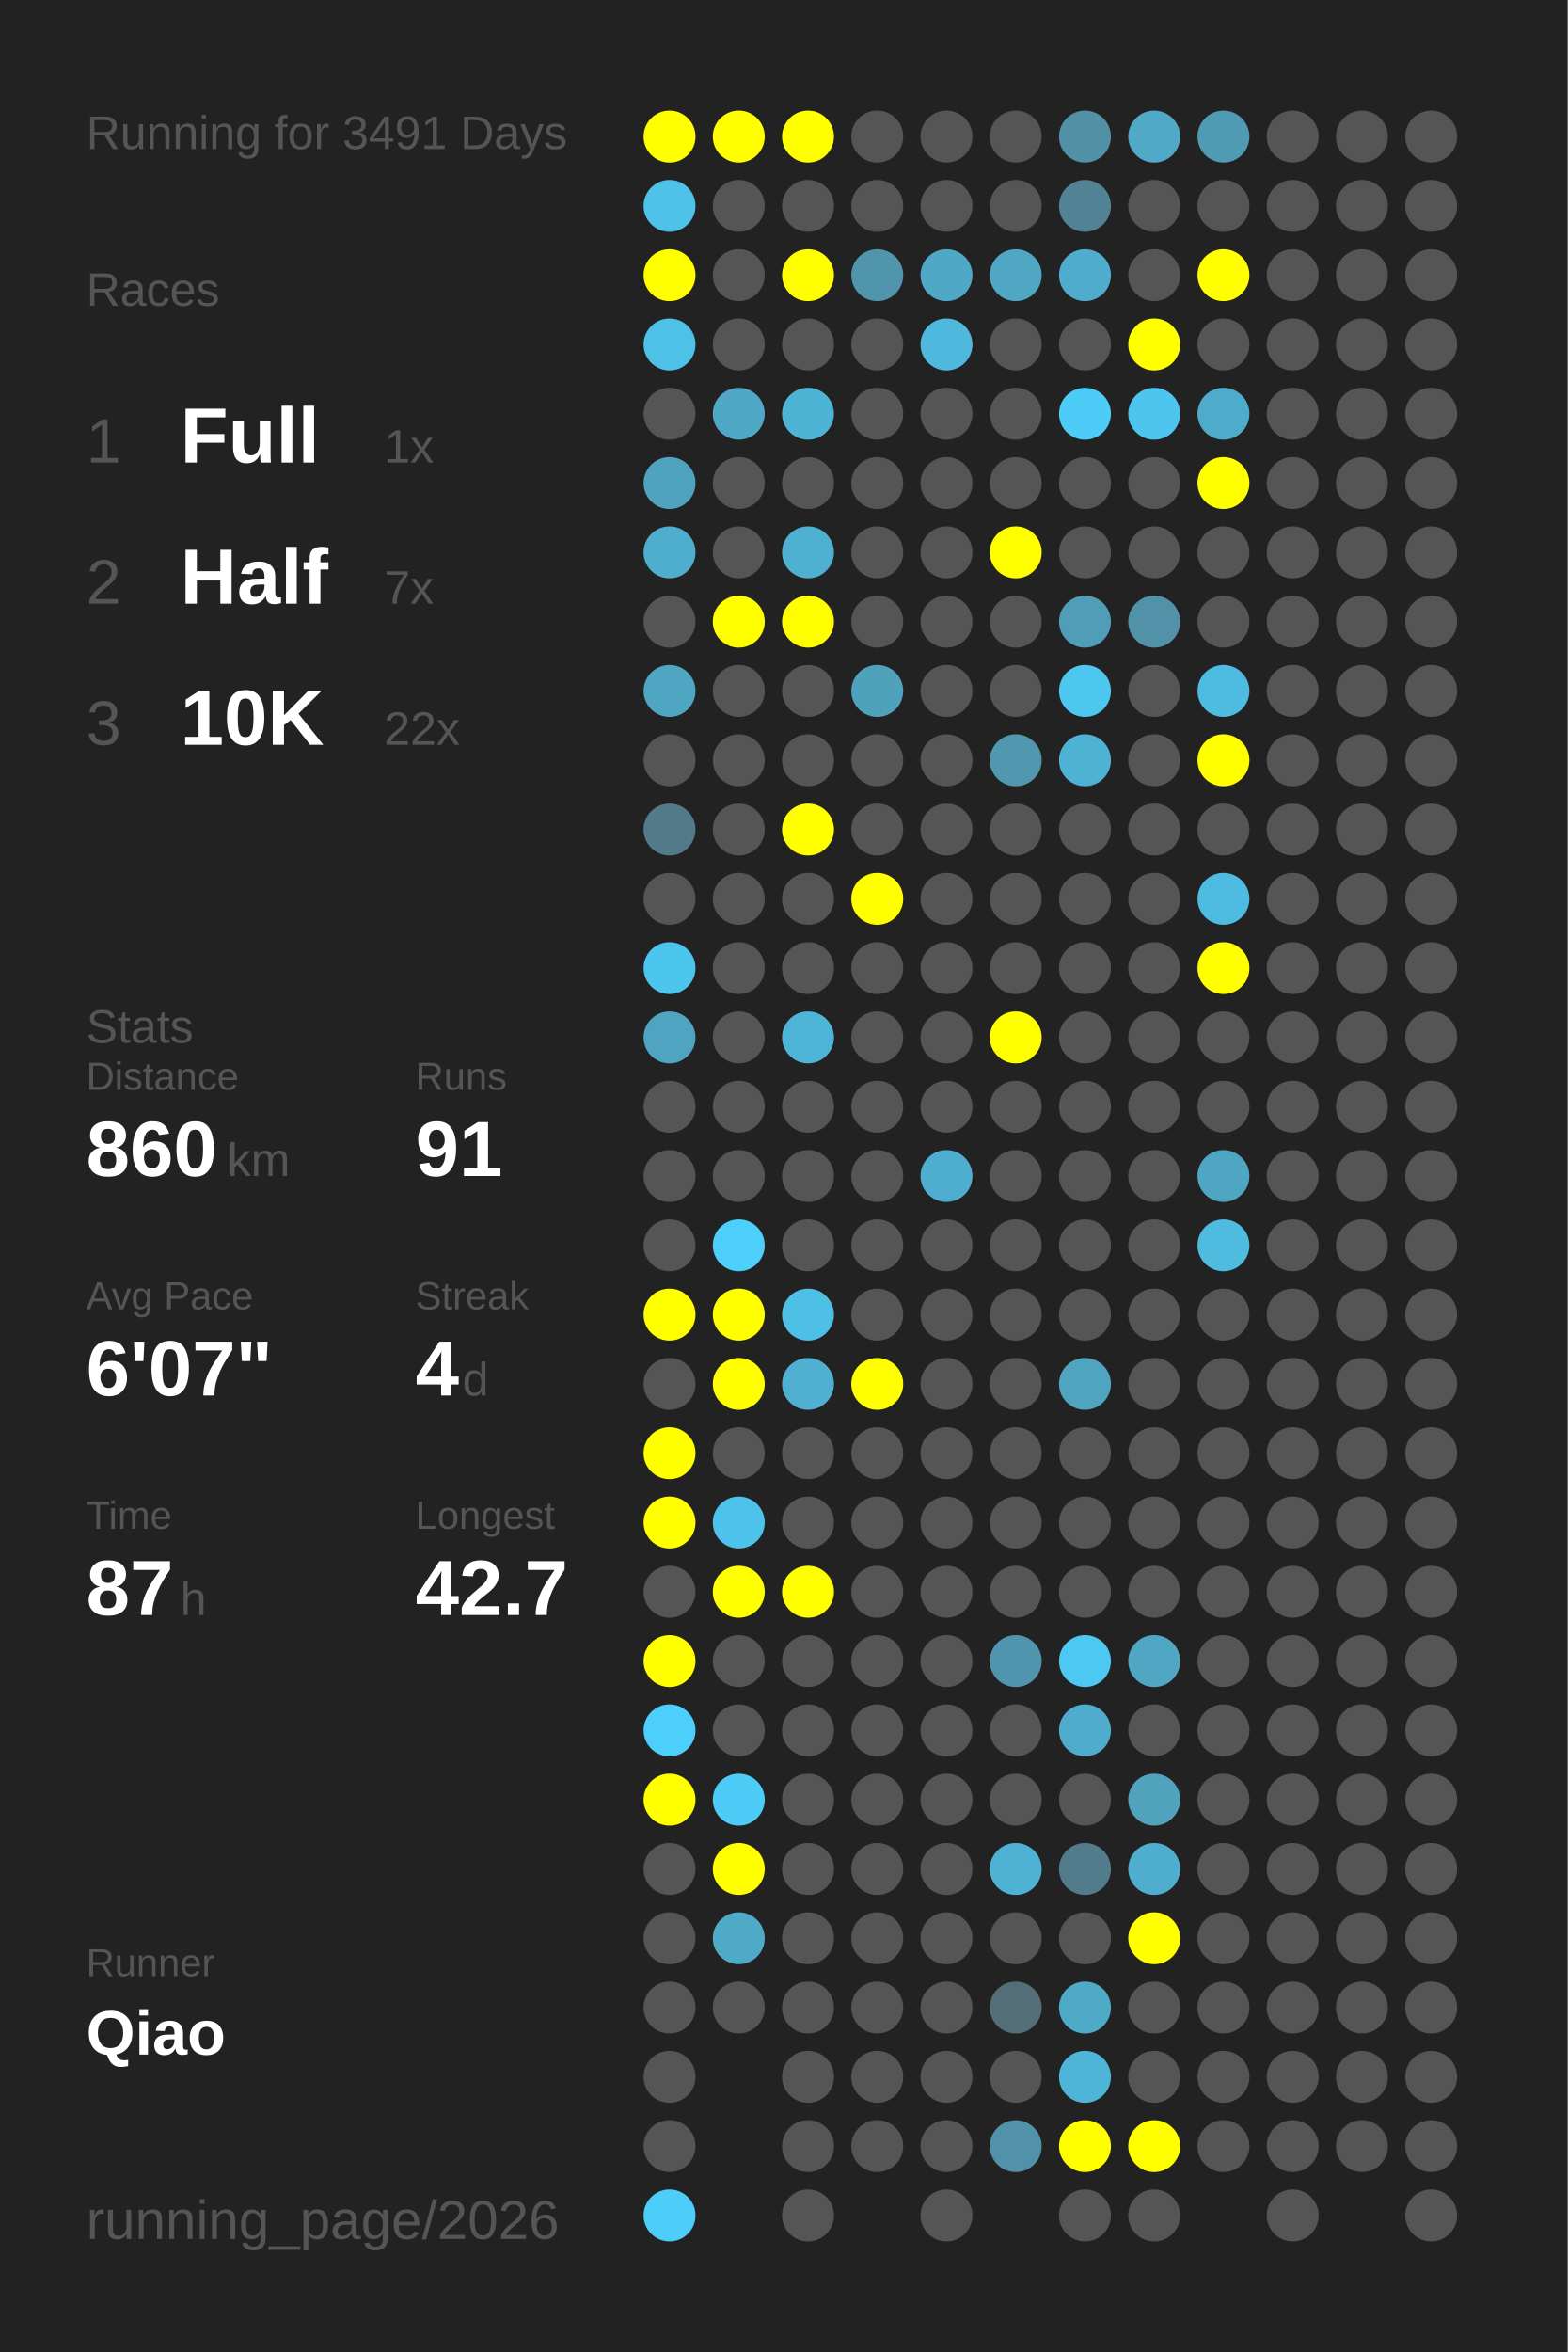
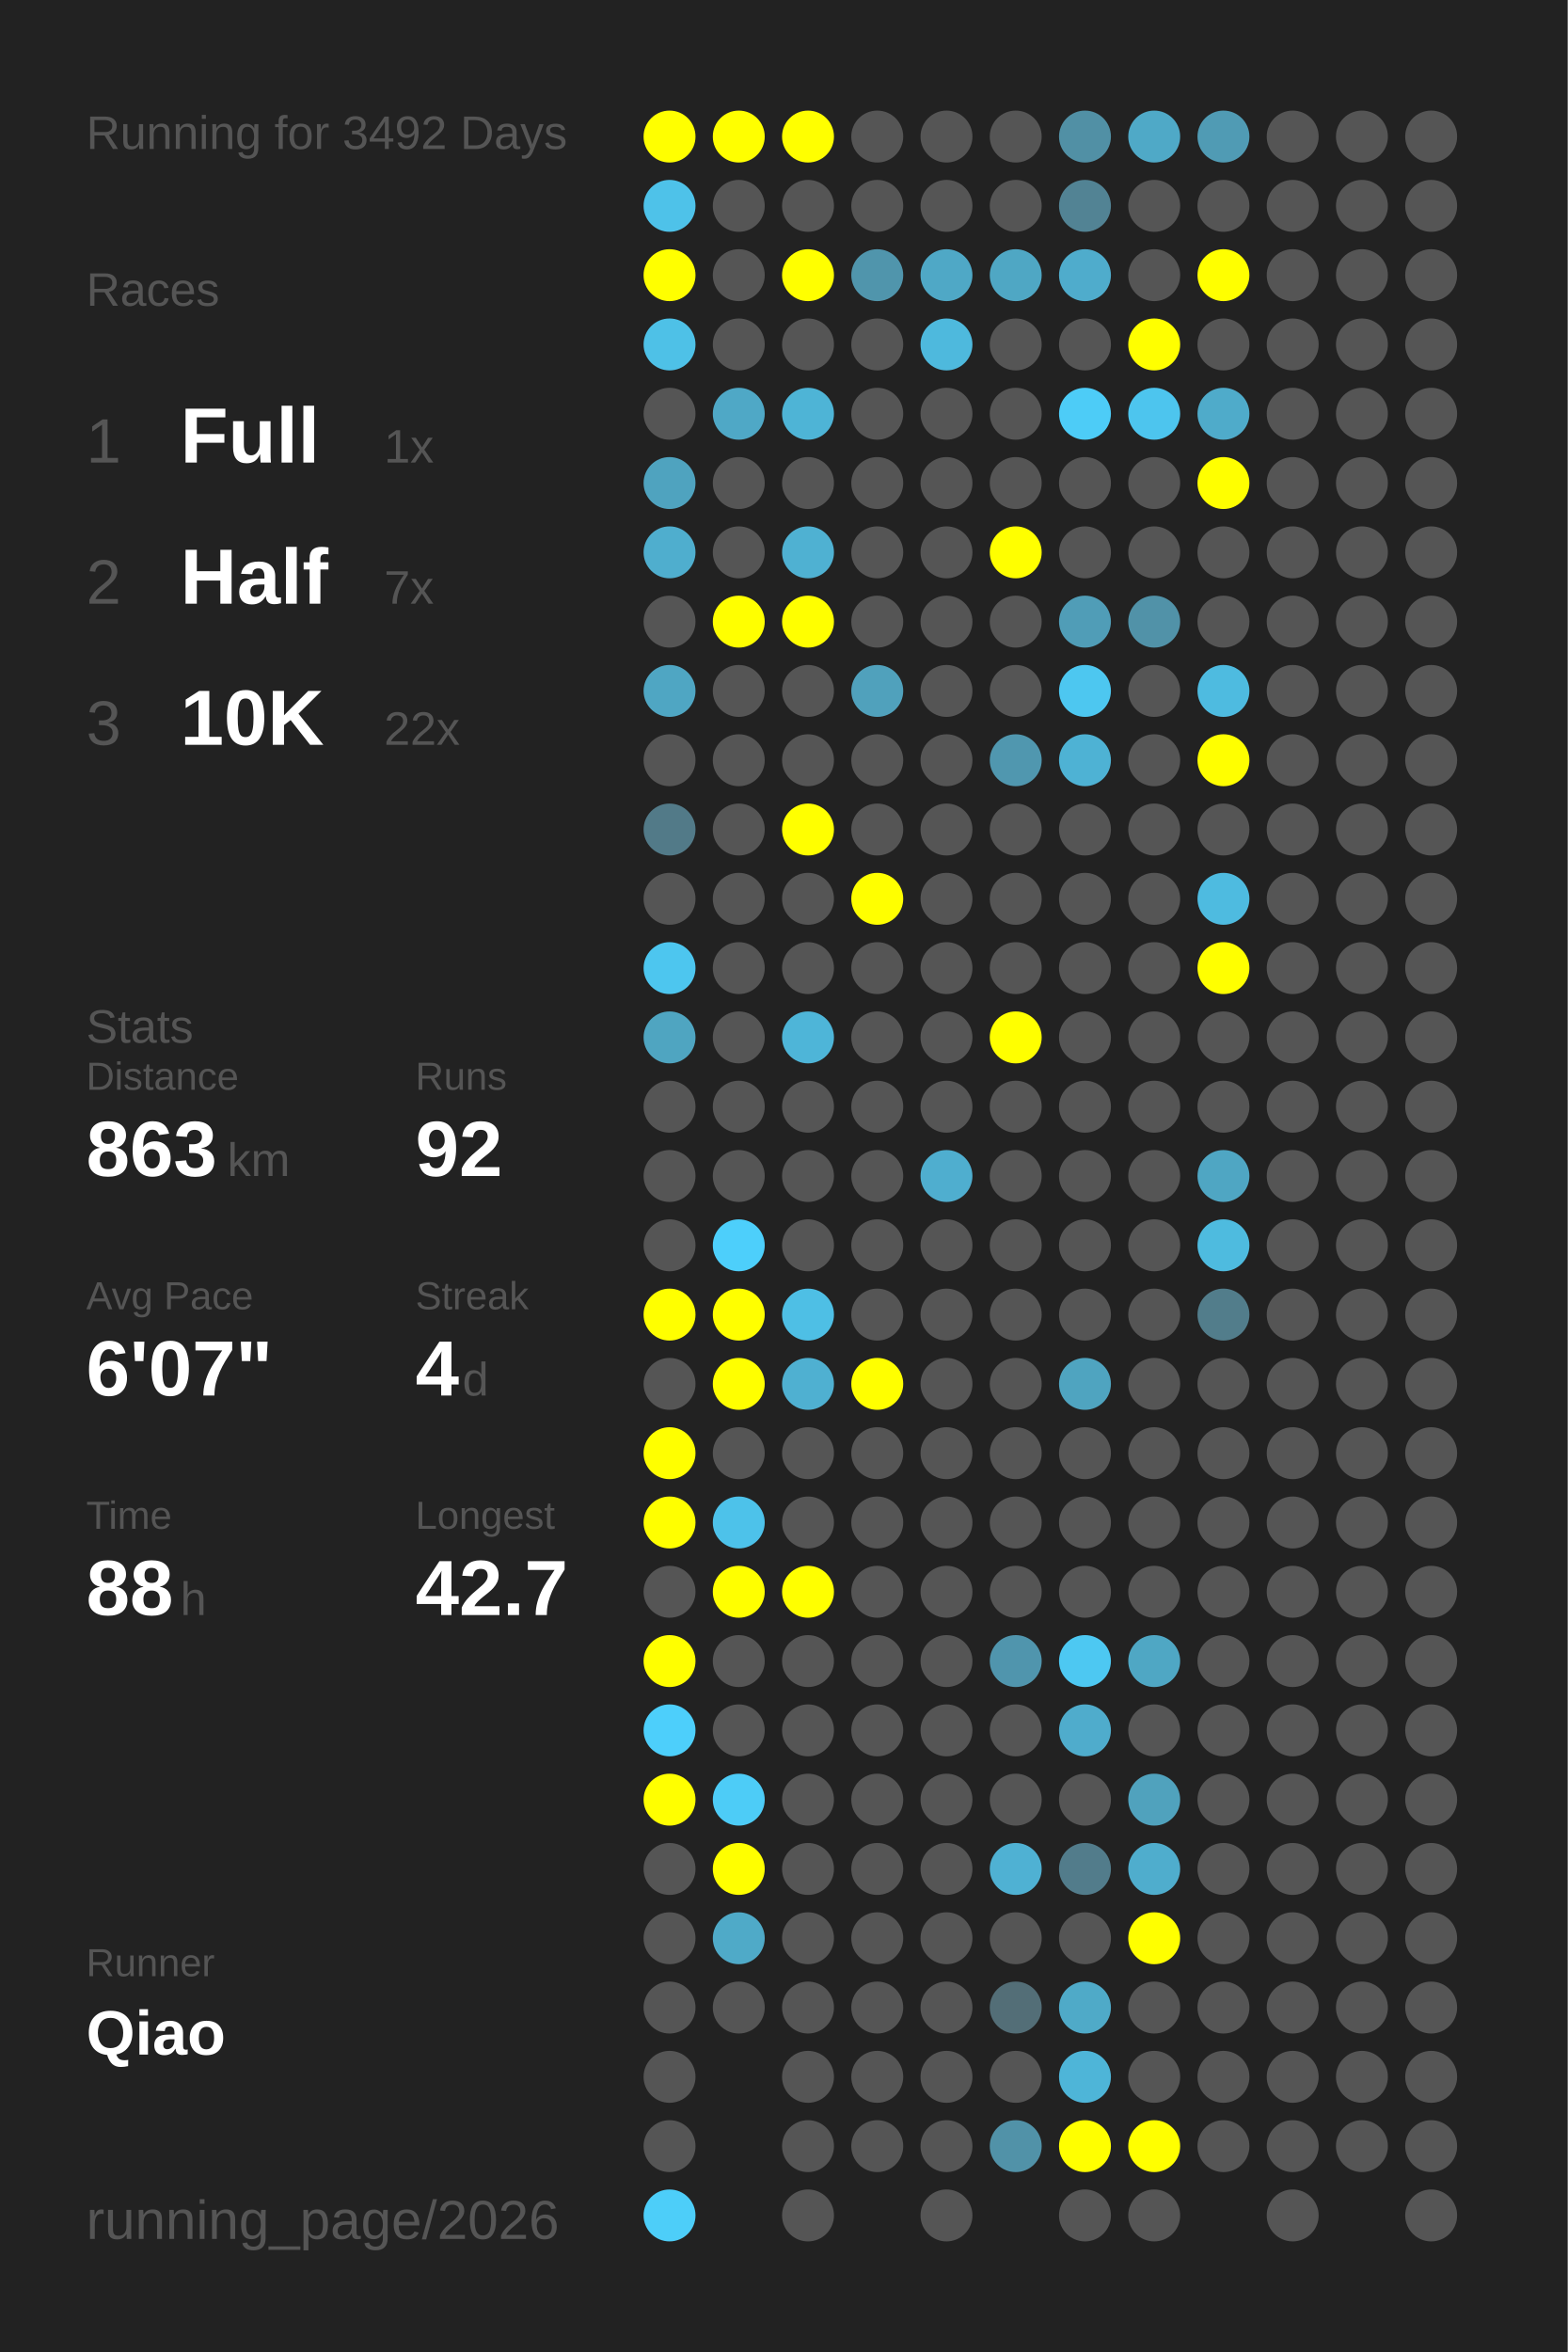
<svg xmlns="http://www.w3.org/2000/svg" baseProfile="full" height="300mm" version="1.1" viewBox="0,0,200,300" width="200mm">
  <defs />
  <rect fill="#222222" height="300" width="200" x="0" y="0" />
-   <text fill="#555555" style="font-size:6px; font-family:Arial;" x="11" y="19">Running for 3491 Days</text>
+   <text fill="#555555" style="font-size:6px; font-family:Arial;" x="11" y="19">Running for 3492 Days</text>
  <text fill="#555555" style="font-size:6px; font-family:Arial;" x="11" y="39">Races</text>
  <text fill="#555555" style="font-size:8px; font-family:Arial;" x="11" y="59">1</text>
  <text fill="#FFFFFF" style="font-size:10px; font-family:Arial; font-weight:bold;" x="23" y="59">Full</text>
  <text fill="#555555" style="font-size:6px; font-family:Arial;" x="49" y="59">1x</text>
  <text fill="#555555" style="font-size:8px; font-family:Arial;" x="11" y="77">2</text>
  <text fill="#FFFFFF" style="font-size:10px; font-family:Arial; font-weight:bold;" x="23" y="77">Half</text>
  <text fill="#555555" style="font-size:6px; font-family:Arial;" x="49" y="77">7x</text>
  <text fill="#555555" style="font-size:8px; font-family:Arial;" x="11" y="95">3</text>
  <text fill="#FFFFFF" style="font-size:10px; font-family:Arial; font-weight:bold;" x="23" y="95">10K</text>
  <text fill="#555555" style="font-size:6px; font-family:Arial;" x="49" y="95">22x</text>
  <text fill="#555555" style="font-size:6px; font-family:Arial;" x="11" y="133">Stats</text>
  <text fill="#555555" style="font-size:5px; font-family:Arial;" x="11" y="139">Distance</text>
-   <text fill="#FFFFFF" style="font-size:10px; font-family:Arial; font-weight:bold;" x="11" y="150">860</text>
+   <text fill="#FFFFFF" style="font-size:10px; font-family:Arial; font-weight:bold;" x="11" y="150">863</text>
  <text fill="#555555" style="font-size:6px; font-family:Arial;" x="29" y="150">km</text>
  <text fill="#555555" style="font-size:5px; font-family:Arial;" x="53" y="139">Runs</text>
-   <text fill="#FFFFFF" style="font-size:10px; font-family:Arial; font-weight:bold;" x="53" y="150">91</text>
+   <text fill="#FFFFFF" style="font-size:10px; font-family:Arial; font-weight:bold;" x="53" y="150">92</text>
  <text fill="#555555" style="font-size:5px; font-family:Arial;" x="11" y="167">Avg Pace</text>
  <text fill="#FFFFFF" style="font-size:10px; font-family:Arial; font-weight:bold;" x="11" y="178">6'07"</text>
  <text fill="#555555" style="font-size:5px; font-family:Arial;" x="53" y="167">Streak</text>
  <text fill="#FFFFFF" style="font-size:10px; font-family:Arial; font-weight:bold;" x="53" y="178">4</text>
  <text fill="#555555" style="font-size:6px; font-family:Arial;" x="59" y="178">d</text>
  <text fill="#555555" style="font-size:5px; font-family:Arial;" x="11" y="195">Time</text>
-   <text fill="#FFFFFF" style="font-size:10px; font-family:Arial; font-weight:bold;" x="11" y="206">87</text>
+   <text fill="#FFFFFF" style="font-size:10px; font-family:Arial; font-weight:bold;" x="11" y="206">88</text>
  <text fill="#555555" style="font-size:6px; font-family:Arial;" x="23" y="206">h</text>
  <text fill="#555555" style="font-size:5px; font-family:Arial;" x="53" y="195">Longest</text>
  <text fill="#FFFFFF" style="font-size:10px; font-family:Arial; font-weight:bold;" x="53" y="206">42.7</text>
  <text fill="#555555" style="font-size:5px; font-family:Arial;" x="11" y="252.065">Runner</text>
  <text fill="#FFFFFF" style="font-size:8px; font-family:Arial; font-weight:bold;" x="11" y="262.065">Qiao</text>
  <text fill="#555555" style="font-size:7px; font-family:Arial;" x="11" y="285.581">running_page/2026</text>
  <circle cx="85.417" cy="17.419" fill="#FFFF00" r="3.312" />
  <circle cx="85.417" cy="26.258" fill="#4ec2e9" r="3.312" />
  <circle cx="85.417" cy="35.097" fill="#FFFF00" r="3.312" />
  <circle cx="85.417" cy="43.935" fill="#4ec1e7" r="3.312" />
  <circle cx="85.417" cy="52.774" fill="#555555" r="3.312" />
  <circle cx="85.417" cy="61.613" fill="#4fa3bf" r="3.312" />
  <circle cx="85.417" cy="70.452" fill="#4faece" r="3.312" />
  <circle cx="85.417" cy="79.29" fill="#555555" r="3.312" />
  <circle cx="85.417" cy="88.129" fill="#4fa6c3" r="3.312" />
  <circle cx="85.417" cy="96.968" fill="#555555" r="3.312" />
  <circle cx="85.417" cy="105.806" fill="#527a88" r="3.312" />
  <circle cx="85.417" cy="114.645" fill="#555555" r="3.312" />
  <circle cx="85.417" cy="123.484" fill="#4dc6ef" r="3.312" />
  <circle cx="85.417" cy="132.323" fill="#4fa5c1" r="3.312" />
  <circle cx="85.417" cy="141.161" fill="#555555" r="3.312" />
  <circle cx="85.417" cy="150" fill="#555555" r="3.312" />
  <circle cx="85.417" cy="158.839" fill="#555555" r="3.312" />
  <circle cx="85.417" cy="167.677" fill="#FFFF00" r="3.312" />
  <circle cx="85.417" cy="176.516" fill="#555555" r="3.312" />
  <circle cx="85.417" cy="185.355" fill="#FFFF00" r="3.312" />
  <circle cx="85.417" cy="194.194" fill="#FFFF00" r="3.312" />
  <circle cx="85.417" cy="203.032" fill="#555555" r="3.312" />
  <circle cx="85.417" cy="211.871" fill="#FFFF00" r="3.312" />
  <circle cx="85.417" cy="220.71" fill="#4dcffb" r="3.312" />
  <circle cx="85.417" cy="229.548" fill="#FFFF00" r="3.312" />
  <circle cx="85.417" cy="238.387" fill="#555555" r="3.312" />
  <circle cx="85.417" cy="247.226" fill="#555555" r="3.312" />
  <circle cx="85.417" cy="256.065" fill="#555555" r="3.312" />
  <circle cx="85.417" cy="264.903" fill="#555555" r="3.312" />
  <circle cx="85.417" cy="273.742" fill="#555555" r="3.312" />
  <circle cx="85.417" cy="282.581" fill="#4dcef9" r="3.312" />
  <circle cx="94.25" cy="17.419" fill="#FFFF00" r="3.312" />
  <circle cx="94.25" cy="26.258" fill="#555555" r="3.312" />
  <circle cx="94.25" cy="35.097" fill="#555555" r="3.312" />
  <circle cx="94.25" cy="43.935" fill="#555555" r="3.312" />
  <circle cx="94.25" cy="52.774" fill="#4fa8c6" r="3.312" />
  <circle cx="94.25" cy="61.613" fill="#555555" r="3.312" />
  <circle cx="94.25" cy="70.452" fill="#555555" r="3.312" />
  <circle cx="94.25" cy="79.29" fill="#FFFF00" r="3.312" />
  <circle cx="94.25" cy="88.129" fill="#555555" r="3.312" />
  <circle cx="94.25" cy="96.968" fill="#555555" r="3.312" />
  <circle cx="94.25" cy="105.806" fill="#555555" r="3.312" />
  <circle cx="94.25" cy="114.645" fill="#555555" r="3.312" />
  <circle cx="94.25" cy="123.484" fill="#555555" r="3.312" />
  <circle cx="94.25" cy="132.323" fill="#555555" r="3.312" />
  <circle cx="94.25" cy="141.161" fill="#555555" r="3.312" />
  <circle cx="94.25" cy="150" fill="#555555" r="3.312" />
  <circle cx="94.25" cy="158.839" fill="#4dcffb" r="3.312" />
  <circle cx="94.25" cy="167.677" fill="#FFFF00" r="3.312" />
  <circle cx="94.25" cy="176.516" fill="#FFFF00" r="3.312" />
  <circle cx="94.25" cy="185.355" fill="#555555" r="3.312" />
  <circle cx="94.25" cy="194.194" fill="#4dc2ea" r="3.312" />
  <circle cx="94.25" cy="203.032" fill="#FFFF00" r="3.312" />
  <circle cx="94.25" cy="211.871" fill="#555555" r="3.312" />
  <circle cx="94.25" cy="220.71" fill="#555555" r="3.312" />
  <circle cx="94.25" cy="229.548" fill="#4dccf7" r="3.312" />
  <circle cx="94.25" cy="238.387" fill="#FFFF00" r="3.312" />
  <circle cx="94.25" cy="247.226" fill="#4faac8" r="3.312" />
  <circle cx="94.25" cy="256.065" fill="#555555" r="3.312" />
  <circle cx="103.083" cy="17.419" fill="#FFFF00" r="3.312" />
  <circle cx="103.083" cy="26.258" fill="#555555" r="3.312" />
  <circle cx="103.083" cy="35.097" fill="#FFFF00" r="3.312" />
  <circle cx="103.083" cy="43.935" fill="#555555" r="3.312" />
  <circle cx="103.083" cy="52.774" fill="#4eb4d6" r="3.312" />
  <circle cx="103.083" cy="61.613" fill="#555555" r="3.312" />
  <circle cx="103.083" cy="70.452" fill="#4fb1d2" r="3.312" />
  <circle cx="103.083" cy="79.29" fill="#FFFF00" r="3.312" />
  <circle cx="103.083" cy="88.129" fill="#555555" r="3.312" />
  <circle cx="103.083" cy="96.968" fill="#555555" r="3.312" />
  <circle cx="103.083" cy="105.806" fill="#FFFF00" r="3.312" />
  <circle cx="103.083" cy="114.645" fill="#555555" r="3.312" />
  <circle cx="103.083" cy="123.484" fill="#555555" r="3.312" />
  <circle cx="103.083" cy="132.323" fill="#4eb5d8" r="3.312" />
  <circle cx="103.083" cy="141.161" fill="#555555" r="3.312" />
  <circle cx="103.083" cy="150" fill="#555555" r="3.312" />
  <circle cx="103.083" cy="158.839" fill="#555555" r="3.312" />
  <circle cx="103.083" cy="167.677" fill="#4ebfe5" r="3.312" />
  <circle cx="103.083" cy="176.516" fill="#4fb0d1" r="3.312" />
  <circle cx="103.083" cy="185.355" fill="#555555" r="3.312" />
  <circle cx="103.083" cy="194.194" fill="#555555" r="3.312" />
  <circle cx="103.083" cy="203.032" fill="#FFFF00" r="3.312" />
  <circle cx="103.083" cy="211.871" fill="#555555" r="3.312" />
  <circle cx="103.083" cy="220.71" fill="#555555" r="3.312" />
  <circle cx="103.083" cy="229.548" fill="#555555" r="3.312" />
  <circle cx="103.083" cy="238.387" fill="#555555" r="3.312" />
  <circle cx="103.083" cy="247.226" fill="#555555" r="3.312" />
  <circle cx="103.083" cy="256.065" fill="#555555" r="3.312" />
  <circle cx="103.083" cy="264.903" fill="#555555" r="3.312" />
  <circle cx="103.083" cy="273.742" fill="#555555" r="3.312" />
  <circle cx="103.083" cy="282.581" fill="#555555" r="3.312" />
  <circle cx="111.917" cy="17.419" fill="#555555" r="3.312" />
  <circle cx="111.917" cy="26.258" fill="#555555" r="3.312" />
  <circle cx="111.917" cy="35.097" fill="#5095ac" r="3.312" />
  <circle cx="111.917" cy="43.935" fill="#555555" r="3.312" />
  <circle cx="111.917" cy="52.774" fill="#555555" r="3.312" />
  <circle cx="111.917" cy="61.613" fill="#555555" r="3.312" />
  <circle cx="111.917" cy="70.452" fill="#555555" r="3.312" />
  <circle cx="111.917" cy="79.29" fill="#555555" r="3.312" />
  <circle cx="111.917" cy="88.129" fill="#50a1bc" r="3.312" />
  <circle cx="111.917" cy="96.968" fill="#555555" r="3.312" />
  <circle cx="111.917" cy="105.806" fill="#555555" r="3.312" />
  <circle cx="111.917" cy="114.645" fill="#FFFF00" r="3.312" />
  <circle cx="111.917" cy="123.484" fill="#555555" r="3.312" />
  <circle cx="111.917" cy="132.323" fill="#555555" r="3.312" />
  <circle cx="111.917" cy="141.161" fill="#555555" r="3.312" />
  <circle cx="111.917" cy="150" fill="#555555" r="3.312" />
  <circle cx="111.917" cy="158.839" fill="#555555" r="3.312" />
  <circle cx="111.917" cy="167.677" fill="#555555" r="3.312" />
  <circle cx="111.917" cy="176.516" fill="#FFFF00" r="3.312" />
  <circle cx="111.917" cy="185.355" fill="#555555" r="3.312" />
  <circle cx="111.917" cy="194.194" fill="#555555" r="3.312" />
  <circle cx="111.917" cy="203.032" fill="#555555" r="3.312" />
  <circle cx="111.917" cy="211.871" fill="#555555" r="3.312" />
  <circle cx="111.917" cy="220.71" fill="#555555" r="3.312" />
  <circle cx="111.917" cy="229.548" fill="#555555" r="3.312" />
  <circle cx="111.917" cy="238.387" fill="#555555" r="3.312" />
  <circle cx="111.917" cy="247.226" fill="#555555" r="3.312" />
  <circle cx="111.917" cy="256.065" fill="#555555" r="3.312" />
  <circle cx="111.917" cy="264.903" fill="#555555" r="3.312" />
  <circle cx="111.917" cy="273.742" fill="#555555" r="3.312" />
  <circle cx="120.75" cy="17.419" fill="#555555" r="3.312" />
  <circle cx="120.75" cy="26.258" fill="#555555" r="3.312" />
  <circle cx="120.75" cy="35.097" fill="#4fa8c6" r="3.312" />
  <circle cx="120.75" cy="43.935" fill="#4eb9dd" r="3.312" />
  <circle cx="120.75" cy="52.774" fill="#555555" r="3.312" />
  <circle cx="120.75" cy="61.613" fill="#555555" r="3.312" />
  <circle cx="120.75" cy="70.452" fill="#555555" r="3.312" />
  <circle cx="120.75" cy="79.29" fill="#555555" r="3.312" />
  <circle cx="120.75" cy="88.129" fill="#555555" r="3.312" />
  <circle cx="120.75" cy="96.968" fill="#555555" r="3.312" />
  <circle cx="120.75" cy="105.806" fill="#555555" r="3.312" />
  <circle cx="120.75" cy="114.645" fill="#555555" r="3.312" />
  <circle cx="120.75" cy="123.484" fill="#555555" r="3.312" />
  <circle cx="120.75" cy="132.323" fill="#555555" r="3.312" />
  <circle cx="120.75" cy="141.161" fill="#555555" r="3.312" />
  <circle cx="120.75" cy="150" fill="#4faecf" r="3.312" />
  <circle cx="120.75" cy="158.839" fill="#555555" r="3.312" />
  <circle cx="120.75" cy="167.677" fill="#555555" r="3.312" />
  <circle cx="120.75" cy="176.516" fill="#555555" r="3.312" />
  <circle cx="120.75" cy="185.355" fill="#555555" r="3.312" />
  <circle cx="120.75" cy="194.194" fill="#555555" r="3.312" />
  <circle cx="120.75" cy="203.032" fill="#555555" r="3.312" />
  <circle cx="120.75" cy="211.871" fill="#555555" r="3.312" />
  <circle cx="120.75" cy="220.71" fill="#555555" r="3.312" />
  <circle cx="120.75" cy="229.548" fill="#555555" r="3.312" />
  <circle cx="120.75" cy="238.387" fill="#555555" r="3.312" />
  <circle cx="120.75" cy="247.226" fill="#555555" r="3.312" />
  <circle cx="120.75" cy="256.065" fill="#555555" r="3.312" />
  <circle cx="120.75" cy="264.903" fill="#555555" r="3.312" />
  <circle cx="120.75" cy="273.742" fill="#555555" r="3.312" />
  <circle cx="120.75" cy="282.581" fill="#555555" r="3.312" />
  <circle cx="129.583" cy="17.419" fill="#555555" r="3.312" />
  <circle cx="129.583" cy="26.258" fill="#555555" r="3.312" />
  <circle cx="129.583" cy="35.097" fill="#4fa7c4" r="3.312" />
  <circle cx="129.583" cy="43.935" fill="#555555" r="3.312" />
  <circle cx="129.583" cy="52.774" fill="#555555" r="3.312" />
  <circle cx="129.583" cy="61.613" fill="#555555" r="3.312" />
  <circle cx="129.583" cy="70.452" fill="#FFFF00" r="3.312" />
  <circle cx="129.583" cy="79.29" fill="#555555" r="3.312" />
  <circle cx="129.583" cy="88.129" fill="#555555" r="3.312" />
  <circle cx="129.583" cy="96.968" fill="#5097af" r="3.312" />
  <circle cx="129.583" cy="105.806" fill="#555555" r="3.312" />
  <circle cx="129.583" cy="114.645" fill="#555555" r="3.312" />
  <circle cx="129.583" cy="123.484" fill="#555555" r="3.312" />
  <circle cx="129.583" cy="132.323" fill="#FFFF00" r="3.312" />
  <circle cx="129.583" cy="141.161" fill="#555555" r="3.312" />
  <circle cx="129.583" cy="150" fill="#555555" r="3.312" />
  <circle cx="129.583" cy="158.839" fill="#555555" r="3.312" />
  <circle cx="129.583" cy="167.677" fill="#555555" r="3.312" />
  <circle cx="129.583" cy="176.516" fill="#555555" r="3.312" />
  <circle cx="129.583" cy="185.355" fill="#555555" r="3.312" />
  <circle cx="129.583" cy="194.194" fill="#555555" r="3.312" />
  <circle cx="129.583" cy="203.032" fill="#555555" r="3.312" />
  <circle cx="129.583" cy="211.871" fill="#5095ad" r="3.312" />
  <circle cx="129.583" cy="220.71" fill="#555555" r="3.312" />
  <circle cx="129.583" cy="229.548" fill="#555555" r="3.312" />
  <circle cx="129.583" cy="238.387" fill="#4fb1d3" r="3.312" />
  <circle cx="129.583" cy="247.226" fill="#555555" r="3.312" />
  <circle cx="129.583" cy="256.065" fill="#536e77" r="3.312" />
  <circle cx="129.583" cy="264.903" fill="#555555" r="3.312" />
  <circle cx="129.583" cy="273.742" fill="#5192a8" r="3.312" />
  <circle cx="138.417" cy="17.419" fill="#5190a5" r="3.312" />
  <circle cx="138.417" cy="26.258" fill="#528394" r="3.312" />
  <circle cx="138.417" cy="35.097" fill="#4faccc" r="3.312" />
  <circle cx="138.417" cy="43.935" fill="#555555" r="3.312" />
  <circle cx="138.417" cy="52.774" fill="#4dccf7" r="3.312" />
  <circle cx="138.417" cy="61.613" fill="#555555" r="3.312" />
  <circle cx="138.417" cy="70.452" fill="#555555" r="3.312" />
  <circle cx="138.417" cy="79.29" fill="#509db7" r="3.312" />
  <circle cx="138.417" cy="88.129" fill="#4dc7f0" r="3.312" />
  <circle cx="138.417" cy="96.968" fill="#4eb2d4" r="3.312" />
  <circle cx="138.417" cy="105.806" fill="#555555" r="3.312" />
  <circle cx="138.417" cy="114.645" fill="#555555" r="3.312" />
  <circle cx="138.417" cy="123.484" fill="#555555" r="3.312" />
  <circle cx="138.417" cy="132.323" fill="#555555" r="3.312" />
  <circle cx="138.417" cy="141.161" fill="#555555" r="3.312" />
  <circle cx="138.417" cy="150" fill="#555555" r="3.312" />
  <circle cx="138.417" cy="158.839" fill="#555555" r="3.312" />
  <circle cx="138.417" cy="167.677" fill="#555555" r="3.312" />
  <circle cx="138.417" cy="176.516" fill="#4fa4c0" r="3.312" />
  <circle cx="138.417" cy="185.355" fill="#555555" r="3.312" />
  <circle cx="138.417" cy="194.194" fill="#555555" r="3.312" />
  <circle cx="138.417" cy="203.032" fill="#555555" r="3.312" />
  <circle cx="138.417" cy="211.871" fill="#4dc8f2" r="3.312" />
  <circle cx="138.417" cy="220.71" fill="#4faccc" r="3.312" />
  <circle cx="138.417" cy="229.548" fill="#555555" r="3.312" />
  <circle cx="138.417" cy="238.387" fill="#527c8b" r="3.312" />
  <circle cx="138.417" cy="247.226" fill="#555555" r="3.312" />
  <circle cx="138.417" cy="256.065" fill="#4faac8" r="3.312" />
  <circle cx="138.417" cy="264.903" fill="#4eb5d8" r="3.312" />
  <circle cx="138.417" cy="273.742" fill="#FFFF00" r="3.312" />
  <circle cx="138.417" cy="282.581" fill="#555555" r="3.312" />
  <circle cx="147.25" cy="17.419" fill="#4fa9c7" r="3.312" />
  <circle cx="147.25" cy="26.258" fill="#555555" r="3.312" />
  <circle cx="147.25" cy="35.097" fill="#555555" r="3.312" />
  <circle cx="147.25" cy="43.935" fill="#FFFF00" r="3.312" />
  <circle cx="147.25" cy="52.774" fill="#4dc5ee" r="3.312" />
  <circle cx="147.25" cy="61.613" fill="#555555" r="3.312" />
  <circle cx="147.25" cy="70.452" fill="#555555" r="3.312" />
  <circle cx="147.25" cy="79.29" fill="#5192a8" r="3.312" />
  <circle cx="147.25" cy="88.129" fill="#555555" r="3.312" />
  <circle cx="147.25" cy="96.968" fill="#555555" r="3.312" />
  <circle cx="147.25" cy="105.806" fill="#555555" r="3.312" />
  <circle cx="147.25" cy="114.645" fill="#555555" r="3.312" />
  <circle cx="147.25" cy="123.484" fill="#555555" r="3.312" />
  <circle cx="147.25" cy="132.323" fill="#555555" r="3.312" />
  <circle cx="147.25" cy="141.161" fill="#555555" r="3.312" />
  <circle cx="147.25" cy="150" fill="#555555" r="3.312" />
  <circle cx="147.25" cy="158.839" fill="#555555" r="3.312" />
  <circle cx="147.25" cy="167.677" fill="#555555" r="3.312" />
  <circle cx="147.25" cy="176.516" fill="#555555" r="3.312" />
  <circle cx="147.25" cy="185.355" fill="#555555" r="3.312" />
  <circle cx="147.25" cy="194.194" fill="#555555" r="3.312" />
  <circle cx="147.25" cy="203.032" fill="#555555" r="3.312" />
  <circle cx="147.25" cy="211.871" fill="#4fa7c4" r="3.312" />
  <circle cx="147.25" cy="220.71" fill="#555555" r="3.312" />
  <circle cx="147.25" cy="229.548" fill="#50a2bd" r="3.312" />
  <circle cx="147.25" cy="238.387" fill="#4fadcd" r="3.312" />
  <circle cx="147.25" cy="247.226" fill="#FFFF00" r="3.312" />
  <circle cx="147.25" cy="256.065" fill="#555555" r="3.312" />
  <circle cx="147.25" cy="264.903" fill="#555555" r="3.312" />
  <circle cx="147.25" cy="273.742" fill="#FFFF00" r="3.312" />
  <circle cx="147.25" cy="282.581" fill="#555555" r="3.312" />
  <circle cx="156.083" cy="17.419" fill="#509bb4" r="3.312" />
  <circle cx="156.083" cy="26.258" fill="#555555" r="3.312" />
  <circle cx="156.083" cy="35.097" fill="#FFFF00" r="3.312" />
  <circle cx="156.083" cy="43.935" fill="#555555" r="3.312" />
  <circle cx="156.083" cy="52.774" fill="#4fabca" r="3.312" />
  <circle cx="156.083" cy="61.613" fill="#FFFF00" r="3.312" />
  <circle cx="156.083" cy="70.452" fill="#555555" r="3.312" />
  <circle cx="156.083" cy="79.29" fill="#555555" r="3.312" />
  <circle cx="156.083" cy="88.129" fill="#4ebbe0" r="3.312" />
  <circle cx="156.083" cy="96.968" fill="#FFFF00" r="3.312" />
  <circle cx="156.083" cy="105.806" fill="#555555" r="3.312" />
  <circle cx="156.083" cy="114.645" fill="#4ebbe0" r="3.312" />
  <circle cx="156.083" cy="123.484" fill="#FFFF00" r="3.312" />
  <circle cx="156.083" cy="132.323" fill="#555555" r="3.312" />
  <circle cx="156.083" cy="141.161" fill="#555555" r="3.312" />
  <circle cx="156.083" cy="150" fill="#4fa6c3" r="3.312" />
  <circle cx="156.083" cy="158.839" fill="#4ebbdf" r="3.312" />
-   <circle cx="156.083" cy="167.677" fill="#555555" r="3.312" />
+   <circle cx="156.083" cy="167.677" fill="#527d8b" r="3.312" />
  <circle cx="156.083" cy="176.516" fill="#555555" r="3.312" />
  <circle cx="156.083" cy="185.355" fill="#555555" r="3.312" />
  <circle cx="156.083" cy="194.194" fill="#555555" r="3.312" />
  <circle cx="156.083" cy="203.032" fill="#555555" r="3.312" />
  <circle cx="156.083" cy="211.871" fill="#555555" r="3.312" />
  <circle cx="156.083" cy="220.71" fill="#555555" r="3.312" />
  <circle cx="156.083" cy="229.548" fill="#555555" r="3.312" />
  <circle cx="156.083" cy="238.387" fill="#555555" r="3.312" />
  <circle cx="156.083" cy="247.226" fill="#555555" r="3.312" />
  <circle cx="156.083" cy="256.065" fill="#555555" r="3.312" />
  <circle cx="156.083" cy="264.903" fill="#555555" r="3.312" />
  <circle cx="156.083" cy="273.742" fill="#555555" r="3.312" />
  <circle cx="164.917" cy="17.419" fill="#555555" r="3.312" />
  <circle cx="164.917" cy="26.258" fill="#555555" r="3.312" />
  <circle cx="164.917" cy="35.097" fill="#555555" r="3.312" />
  <circle cx="164.917" cy="43.935" fill="#555555" r="3.312" />
  <circle cx="164.917" cy="52.774" fill="#555555" r="3.312" />
  <circle cx="164.917" cy="61.613" fill="#555555" r="3.312" />
  <circle cx="164.917" cy="70.452" fill="#555555" r="3.312" />
  <circle cx="164.917" cy="79.29" fill="#555555" r="3.312" />
  <circle cx="164.917" cy="88.129" fill="#555555" r="3.312" />
  <circle cx="164.917" cy="96.968" fill="#555555" r="3.312" />
  <circle cx="164.917" cy="105.806" fill="#555555" r="3.312" />
  <circle cx="164.917" cy="114.645" fill="#555555" r="3.312" />
  <circle cx="164.917" cy="123.484" fill="#555555" r="3.312" />
  <circle cx="164.917" cy="132.323" fill="#555555" r="3.312" />
  <circle cx="164.917" cy="141.161" fill="#555555" r="3.312" />
  <circle cx="164.917" cy="150" fill="#555555" r="3.312" />
  <circle cx="164.917" cy="158.839" fill="#555555" r="3.312" />
  <circle cx="164.917" cy="167.677" fill="#555555" r="3.312" />
  <circle cx="164.917" cy="176.516" fill="#555555" r="3.312" />
  <circle cx="164.917" cy="185.355" fill="#555555" r="3.312" />
  <circle cx="164.917" cy="194.194" fill="#555555" r="3.312" />
  <circle cx="164.917" cy="203.032" fill="#555555" r="3.312" />
  <circle cx="164.917" cy="211.871" fill="#555555" r="3.312" />
  <circle cx="164.917" cy="220.71" fill="#555555" r="3.312" />
  <circle cx="164.917" cy="229.548" fill="#555555" r="3.312" />
  <circle cx="164.917" cy="238.387" fill="#555555" r="3.312" />
  <circle cx="164.917" cy="247.226" fill="#555555" r="3.312" />
  <circle cx="164.917" cy="256.065" fill="#555555" r="3.312" />
  <circle cx="164.917" cy="264.903" fill="#555555" r="3.312" />
  <circle cx="164.917" cy="273.742" fill="#555555" r="3.312" />
  <circle cx="164.917" cy="282.581" fill="#555555" r="3.312" />
  <circle cx="173.75" cy="17.419" fill="#555555" r="3.312" />
  <circle cx="173.75" cy="26.258" fill="#555555" r="3.312" />
  <circle cx="173.75" cy="35.097" fill="#555555" r="3.312" />
  <circle cx="173.75" cy="43.935" fill="#555555" r="3.312" />
  <circle cx="173.75" cy="52.774" fill="#555555" r="3.312" />
  <circle cx="173.75" cy="61.613" fill="#555555" r="3.312" />
  <circle cx="173.75" cy="70.452" fill="#555555" r="3.312" />
  <circle cx="173.75" cy="79.29" fill="#555555" r="3.312" />
  <circle cx="173.75" cy="88.129" fill="#555555" r="3.312" />
  <circle cx="173.75" cy="96.968" fill="#555555" r="3.312" />
  <circle cx="173.75" cy="105.806" fill="#555555" r="3.312" />
  <circle cx="173.75" cy="114.645" fill="#555555" r="3.312" />
  <circle cx="173.75" cy="123.484" fill="#555555" r="3.312" />
  <circle cx="173.75" cy="132.323" fill="#555555" r="3.312" />
  <circle cx="173.75" cy="141.161" fill="#555555" r="3.312" />
  <circle cx="173.75" cy="150" fill="#555555" r="3.312" />
  <circle cx="173.75" cy="158.839" fill="#555555" r="3.312" />
  <circle cx="173.75" cy="167.677" fill="#555555" r="3.312" />
  <circle cx="173.75" cy="176.516" fill="#555555" r="3.312" />
  <circle cx="173.75" cy="185.355" fill="#555555" r="3.312" />
  <circle cx="173.75" cy="194.194" fill="#555555" r="3.312" />
  <circle cx="173.75" cy="203.032" fill="#555555" r="3.312" />
  <circle cx="173.75" cy="211.871" fill="#555555" r="3.312" />
  <circle cx="173.75" cy="220.71" fill="#555555" r="3.312" />
  <circle cx="173.75" cy="229.548" fill="#555555" r="3.312" />
  <circle cx="173.75" cy="238.387" fill="#555555" r="3.312" />
  <circle cx="173.75" cy="247.226" fill="#555555" r="3.312" />
  <circle cx="173.75" cy="256.065" fill="#555555" r="3.312" />
  <circle cx="173.75" cy="264.903" fill="#555555" r="3.312" />
  <circle cx="173.75" cy="273.742" fill="#555555" r="3.312" />
  <circle cx="182.583" cy="17.419" fill="#555555" r="3.312" />
  <circle cx="182.583" cy="26.258" fill="#555555" r="3.312" />
  <circle cx="182.583" cy="35.097" fill="#555555" r="3.312" />
  <circle cx="182.583" cy="43.935" fill="#555555" r="3.312" />
  <circle cx="182.583" cy="52.774" fill="#555555" r="3.312" />
  <circle cx="182.583" cy="61.613" fill="#555555" r="3.312" />
  <circle cx="182.583" cy="70.452" fill="#555555" r="3.312" />
  <circle cx="182.583" cy="79.29" fill="#555555" r="3.312" />
  <circle cx="182.583" cy="88.129" fill="#555555" r="3.312" />
  <circle cx="182.583" cy="96.968" fill="#555555" r="3.312" />
  <circle cx="182.583" cy="105.806" fill="#555555" r="3.312" />
  <circle cx="182.583" cy="114.645" fill="#555555" r="3.312" />
  <circle cx="182.583" cy="123.484" fill="#555555" r="3.312" />
  <circle cx="182.583" cy="132.323" fill="#555555" r="3.312" />
  <circle cx="182.583" cy="141.161" fill="#555555" r="3.312" />
  <circle cx="182.583" cy="150" fill="#555555" r="3.312" />
  <circle cx="182.583" cy="158.839" fill="#555555" r="3.312" />
  <circle cx="182.583" cy="167.677" fill="#555555" r="3.312" />
  <circle cx="182.583" cy="176.516" fill="#555555" r="3.312" />
  <circle cx="182.583" cy="185.355" fill="#555555" r="3.312" />
  <circle cx="182.583" cy="194.194" fill="#555555" r="3.312" />
  <circle cx="182.583" cy="203.032" fill="#555555" r="3.312" />
  <circle cx="182.583" cy="211.871" fill="#555555" r="3.312" />
  <circle cx="182.583" cy="220.71" fill="#555555" r="3.312" />
  <circle cx="182.583" cy="229.548" fill="#555555" r="3.312" />
  <circle cx="182.583" cy="238.387" fill="#555555" r="3.312" />
  <circle cx="182.583" cy="247.226" fill="#555555" r="3.312" />
  <circle cx="182.583" cy="256.065" fill="#555555" r="3.312" />
  <circle cx="182.583" cy="264.903" fill="#555555" r="3.312" />
  <circle cx="182.583" cy="273.742" fill="#555555" r="3.312" />
  <circle cx="182.583" cy="282.581" fill="#555555" r="3.312" />
</svg>
